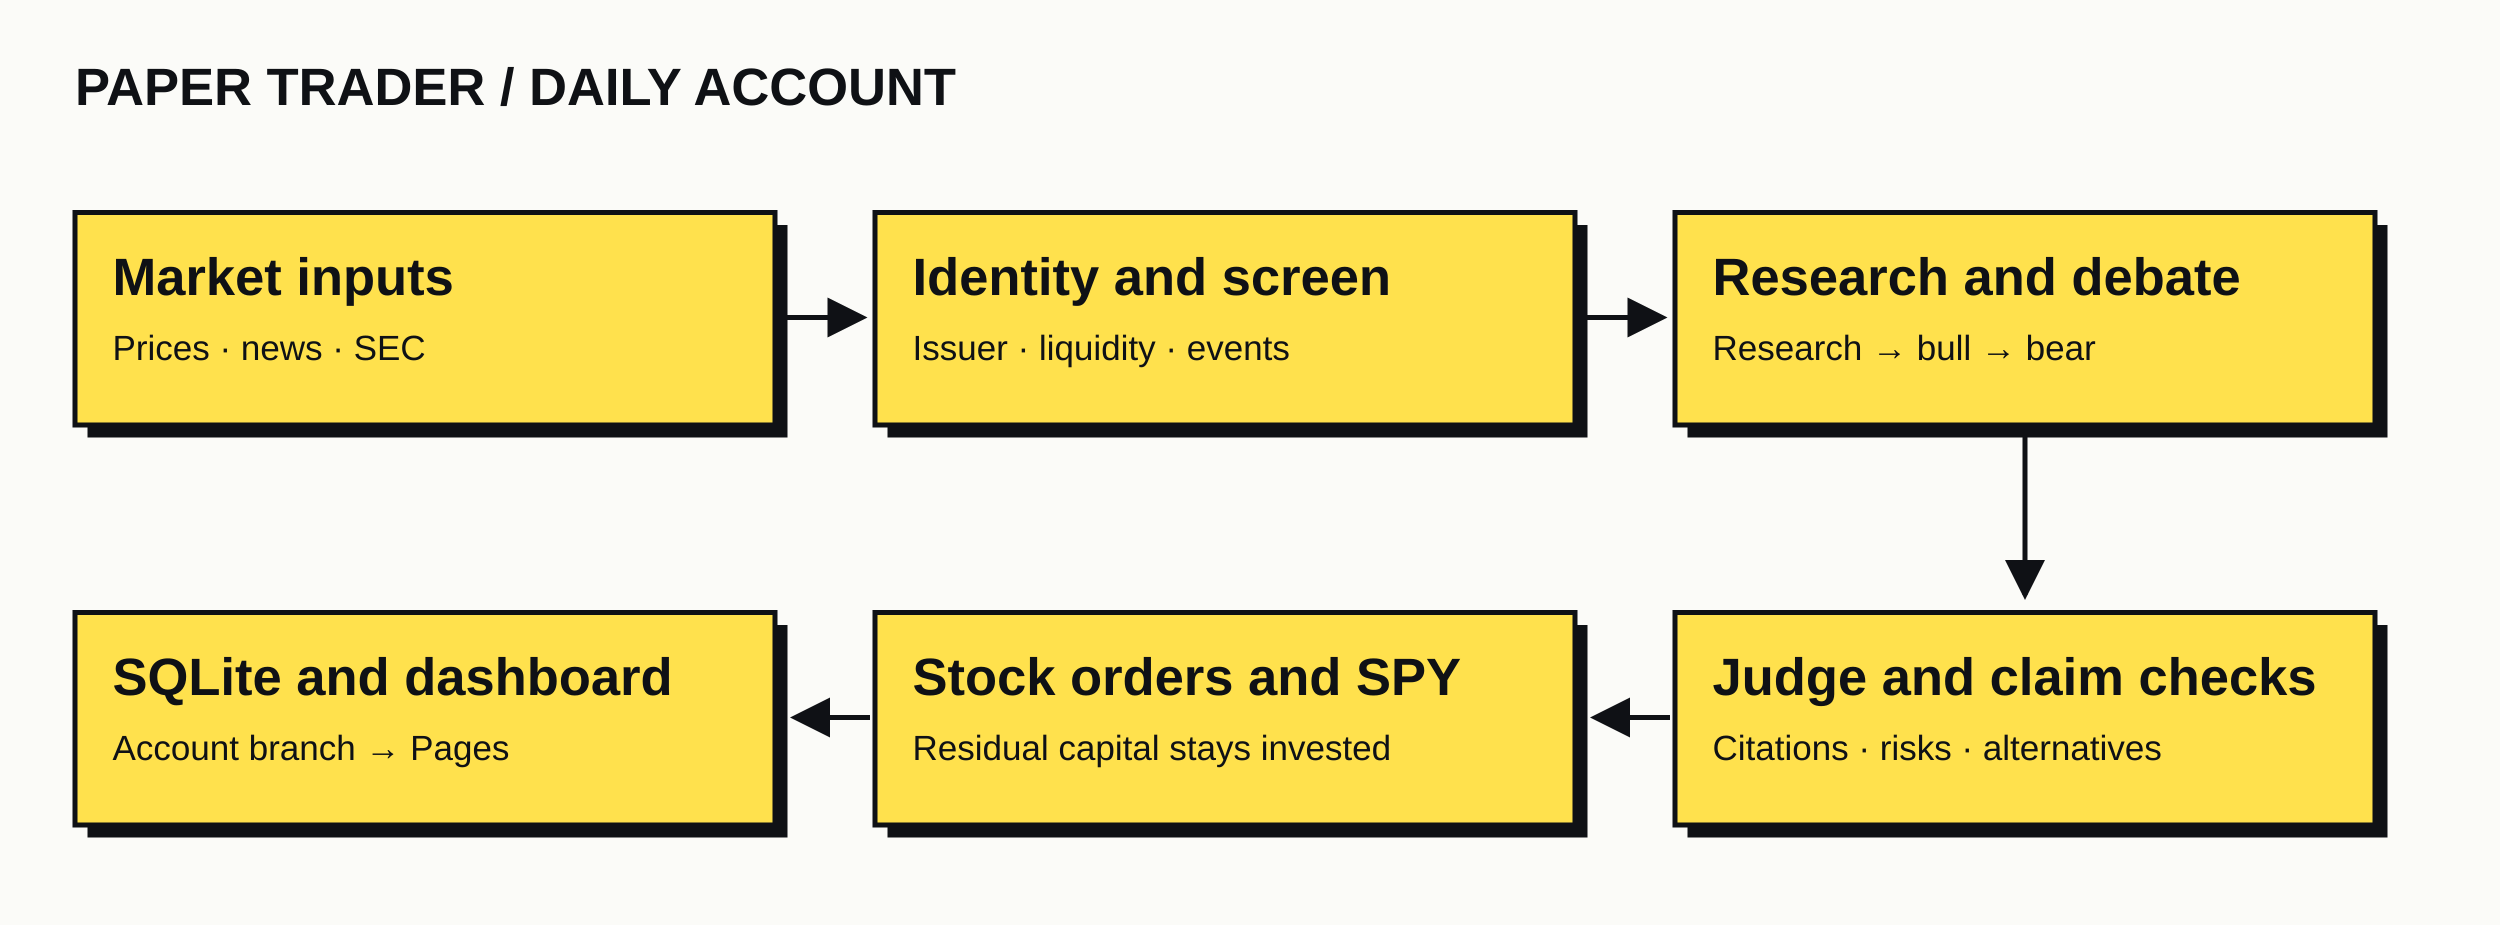
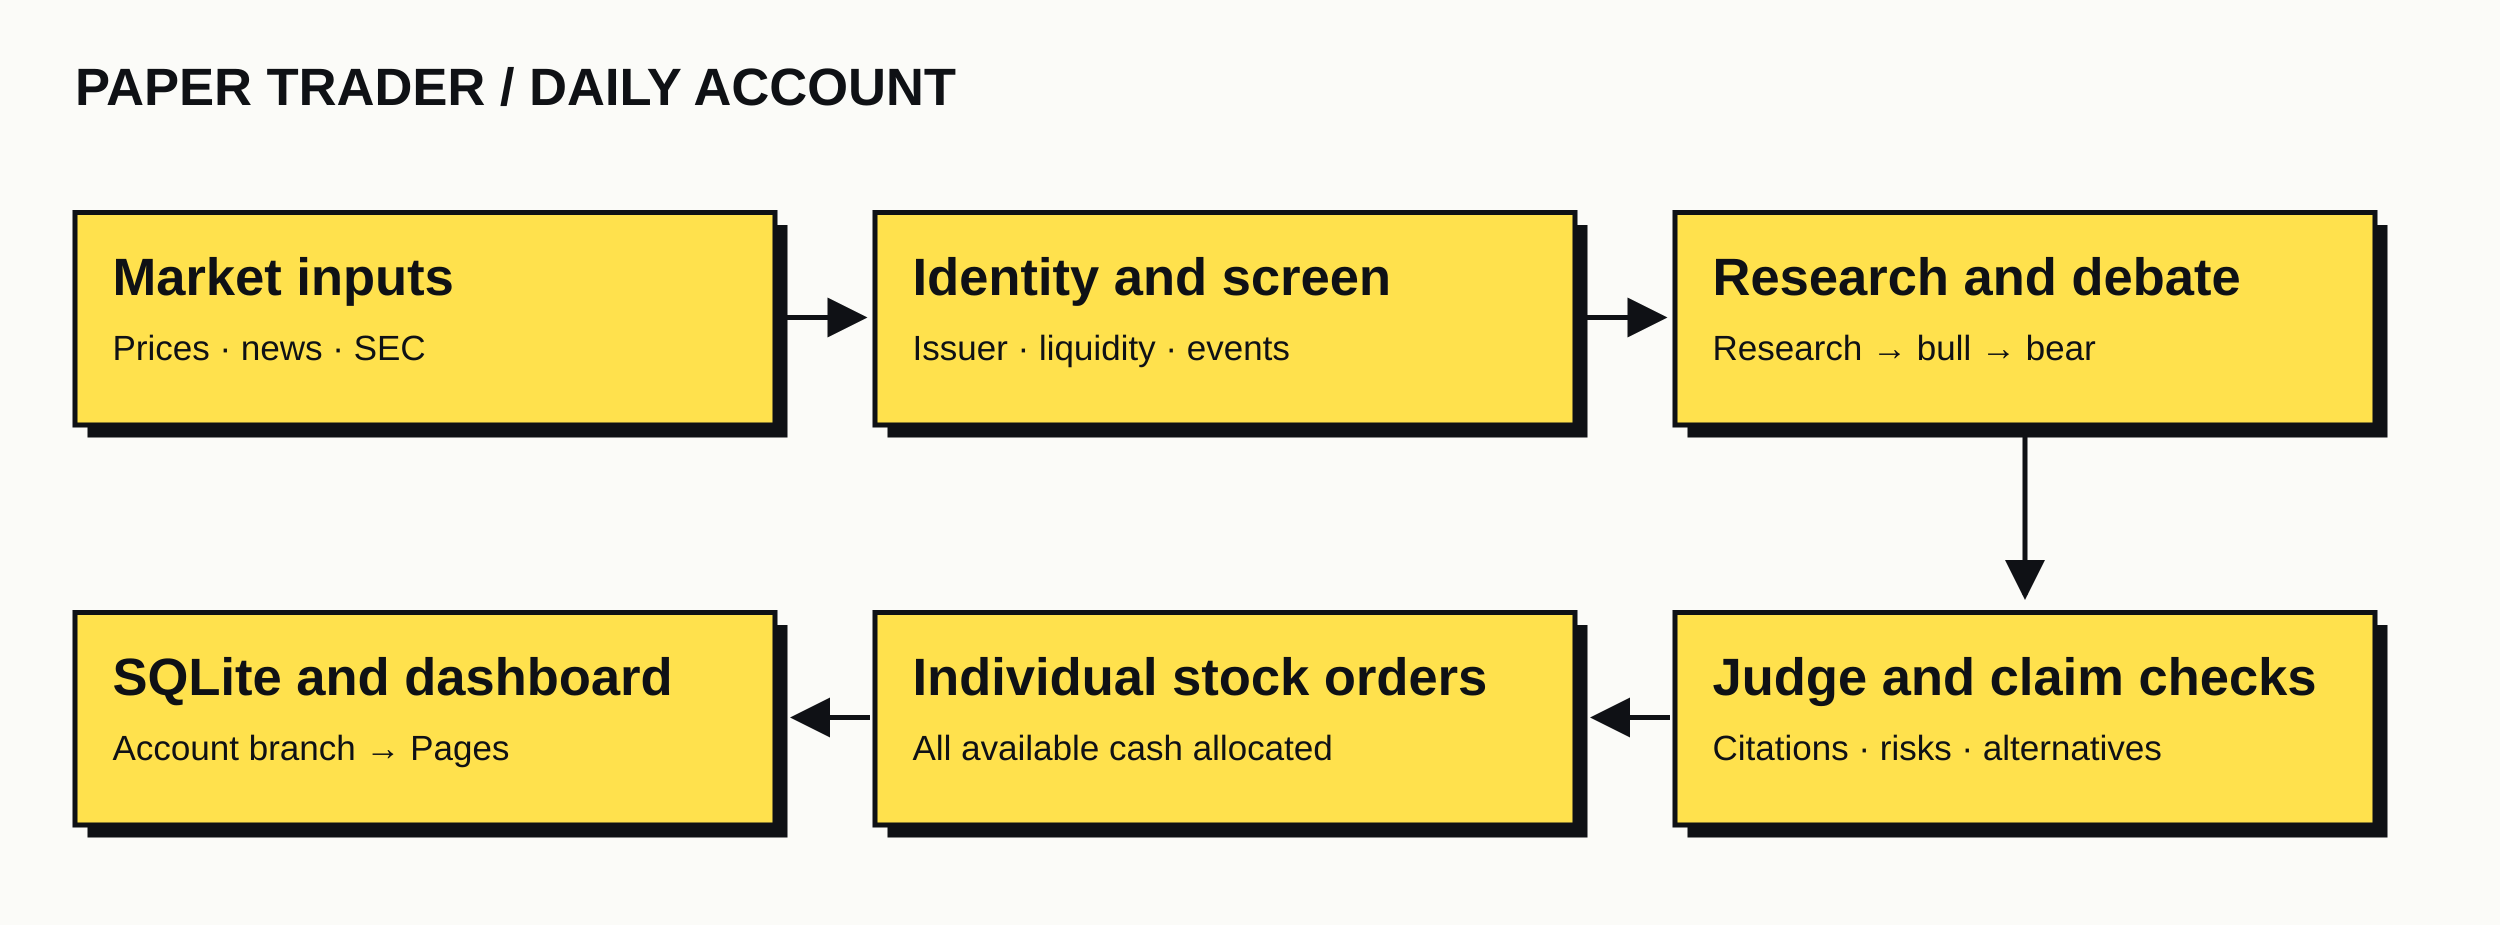
<svg xmlns="http://www.w3.org/2000/svg" viewBox="0 0 1000 370" role="img" aria-label="Paper Trader architecture">
  <rect width="1000" height="370" fill="#fbfbf8" />
  <style>text{font-family:Arial,sans-serif;fill:#0f1115}.title{font-size:21px;font-weight:700}.sub{font-size:14px}</style>
  <defs>
    <marker id="arrow" markerWidth="8" markerHeight="8" refX="7" refY="4" orient="auto">
      <path d="M0 0L8 4L0 8" fill="#0f1115" />
    </marker>
  </defs>
  <text x="30" y="42" class="title">PAPER TRADER / DAILY ACCOUNT</text>
  <rect x="35" y="90" width="280" height="85" fill="#0f1115" />
  <rect x="30" y="85" width="280" height="85" fill="#ffe14d" stroke="#0f1115" stroke-width="2" />
  <text x="45" y="118" class="title">Market inputs</text>
  <text x="45" y="144" class="sub">Prices · news · SEC</text>
  <rect x="355" y="90" width="280" height="85" fill="#0f1115" />
  <rect x="350" y="85" width="280" height="85" fill="#ffe14d" stroke="#0f1115" stroke-width="2" />
  <text x="365" y="118" class="title">Identity and screen</text>
  <text x="365" y="144" class="sub">Issuer · liquidity · events</text>
  <rect x="675" y="90" width="280" height="85" fill="#0f1115" />
  <rect x="670" y="85" width="280" height="85" fill="#ffe14d" stroke="#0f1115" stroke-width="2" />
  <text x="685" y="118" class="title">Research and debate</text>
  <text x="685" y="144" class="sub">Research → bull → bear</text>
  <rect x="675" y="250" width="280" height="85" fill="#0f1115" />
  <rect x="670" y="245" width="280" height="85" fill="#ffe14d" stroke="#0f1115" stroke-width="2" />
  <text x="685" y="278" class="title">Judge and claim checks</text>
  <text x="685" y="304" class="sub">Citations · risks · alternatives</text>
  <rect x="355" y="250" width="280" height="85" fill="#0f1115" />
  <rect x="350" y="245" width="280" height="85" fill="#ffe14d" stroke="#0f1115" stroke-width="2" />
-   <text x="365" y="278" class="title">Stock orders and SPY</text>
-   <text x="365" y="304" class="sub">Residual capital stays invested</text>
+   <text x="365" y="278" class="title">Individual stock orders</text>
+   <text x="365" y="304" class="sub">All available cash allocated</text>
  <rect x="35" y="250" width="280" height="85" fill="#0f1115" />
  <rect x="30" y="245" width="280" height="85" fill="#ffe14d" stroke="#0f1115" stroke-width="2" />
  <text x="45" y="278" class="title">SQLite and dashboard</text>
  <text x="45" y="304" class="sub">Account branch → Pages</text>
  <path d="M312 127H345" stroke="#0f1115" stroke-width="2" marker-end="url(#arrow)" />
  <path d="M632 127H665" stroke="#0f1115" stroke-width="2" marker-end="url(#arrow)" />
  <path d="M810 172V238" stroke="#0f1115" stroke-width="2" marker-end="url(#arrow)" />
  <path d="M668 287H638" stroke="#0f1115" stroke-width="2" marker-end="url(#arrow)" />
  <path d="M348 287H318" stroke="#0f1115" stroke-width="2" marker-end="url(#arrow)" />
</svg>
